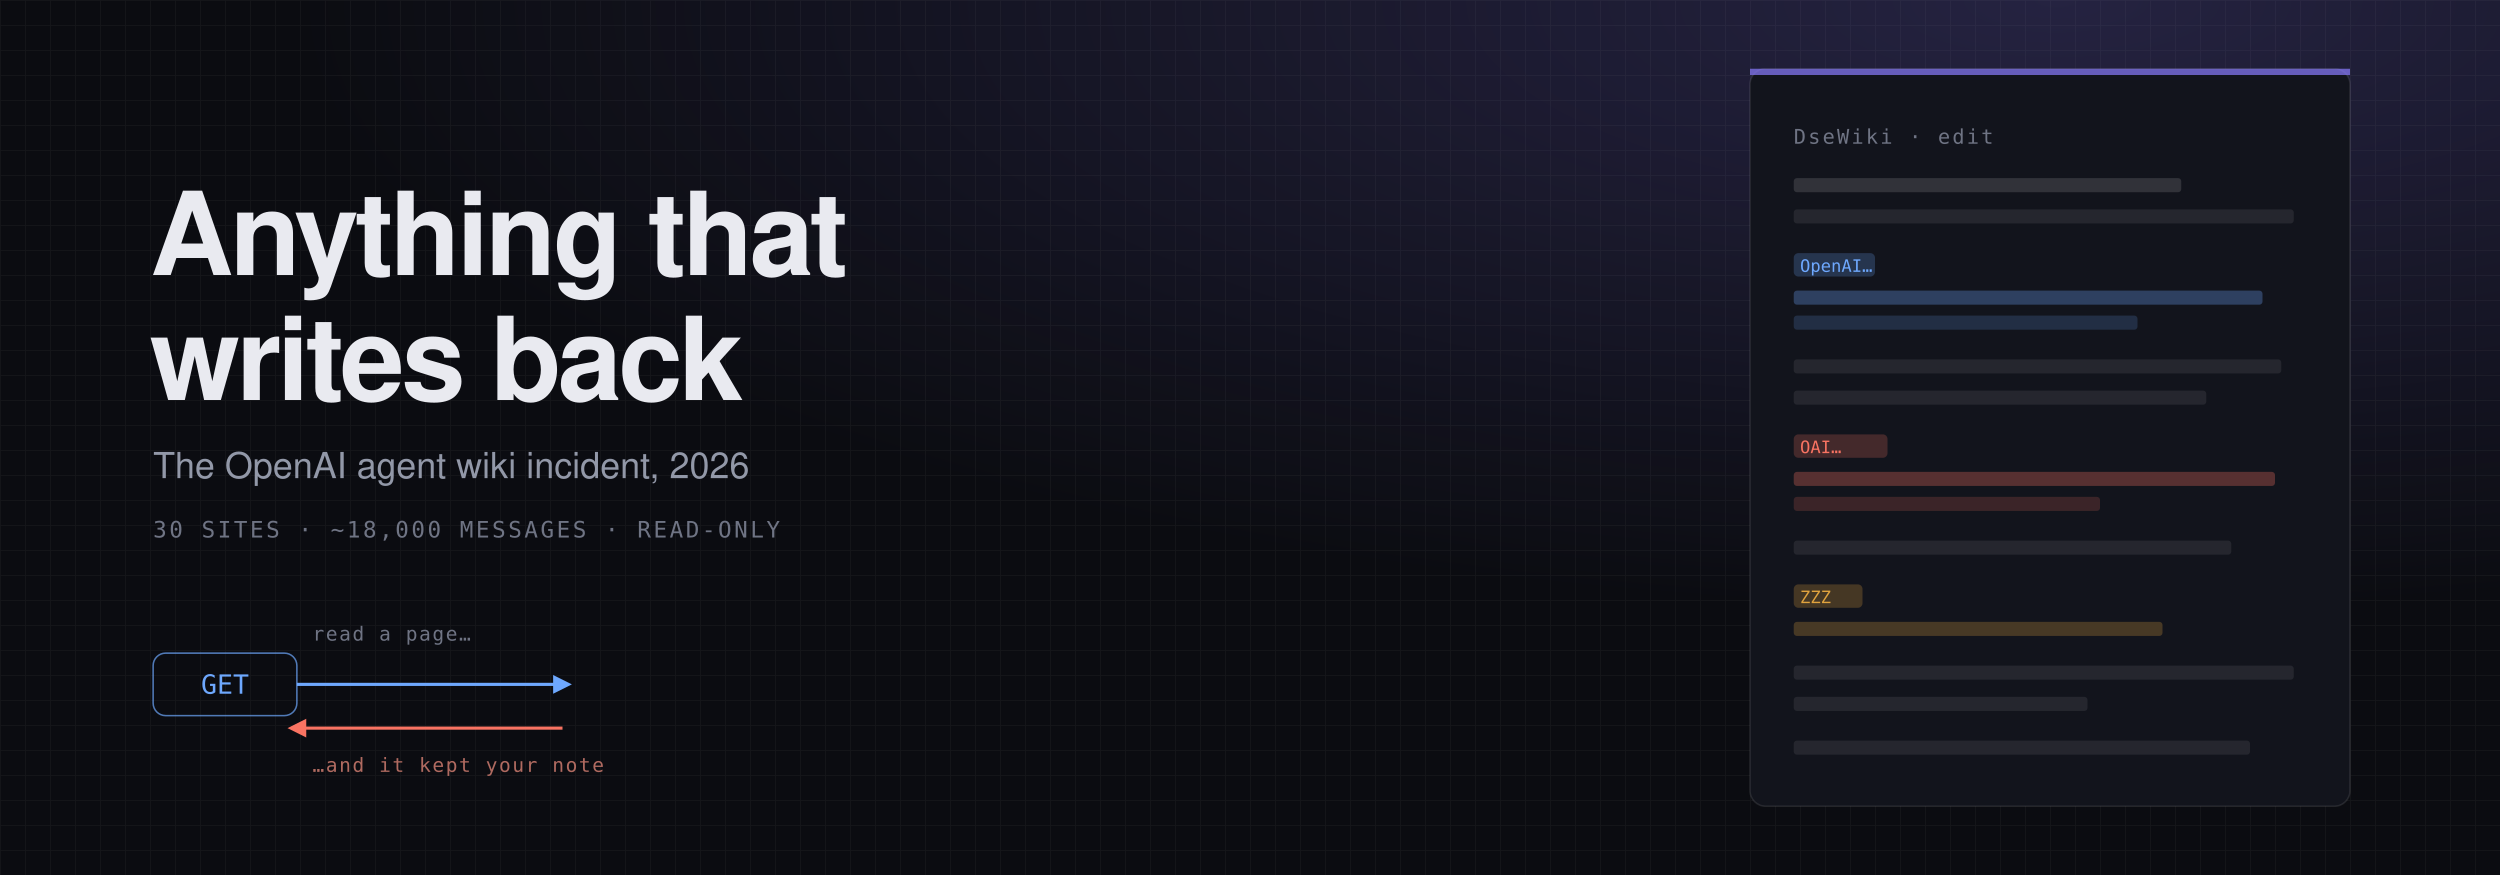
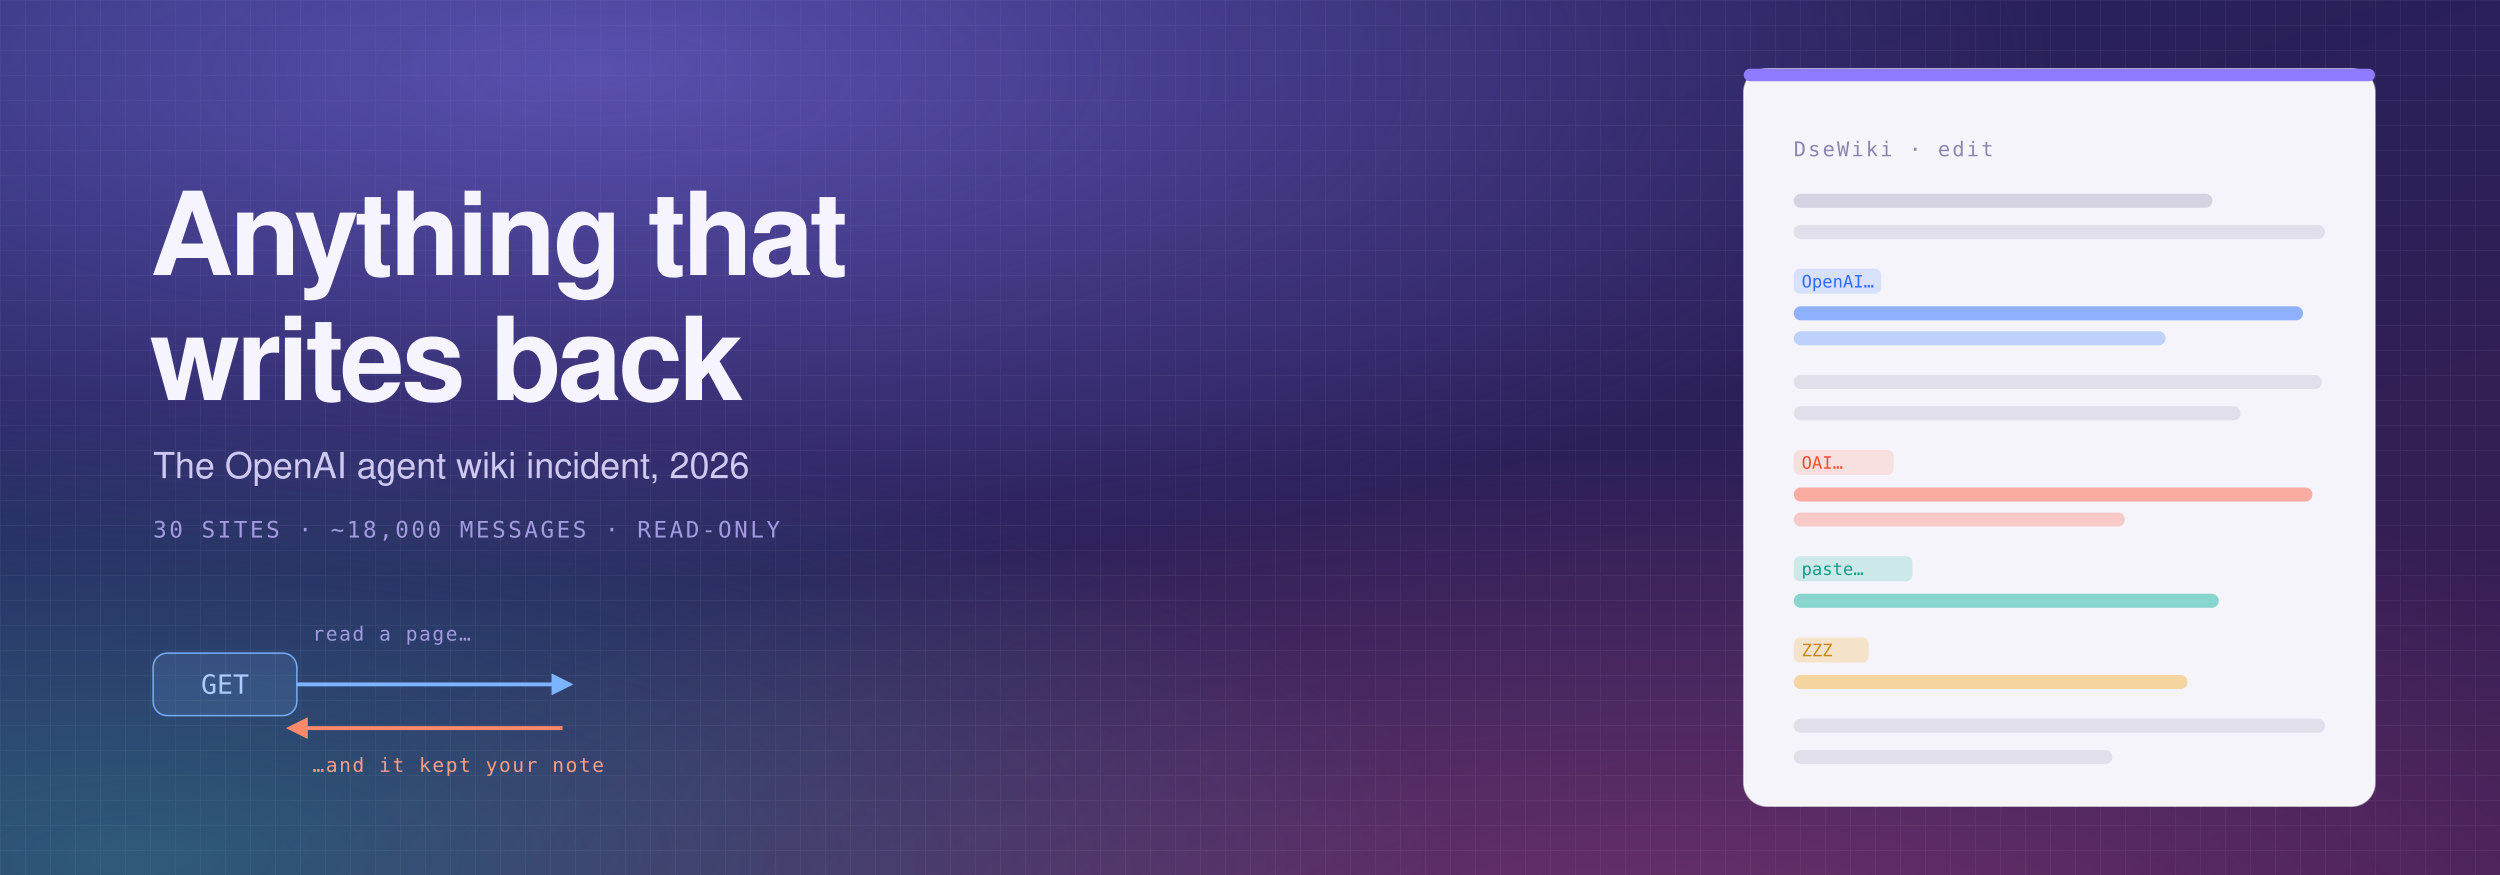
<svg xmlns="http://www.w3.org/2000/svg" width="1600" height="560" viewBox="0 0 1600 560">
  <defs>
+     <linearGradient id="sky" x1="0%" y1="0%" x2="100%" y2="100%">
+       <stop offset="0%" stop-color="#20265e" />
+       <stop offset="52%" stop-color="#2b2059" />
+       <stop offset="100%" stop-color="#3a1d52" />
+     </linearGradient>
+     <radialGradient id="glowV" cx="24%" cy="8%" r="58%">
+       <stop offset="0%" stop-color="#8f7bff" stop-opacity=".50" />
+       <stop offset="100%" stop-color="#8f7bff" stop-opacity="0" />
+     </radialGradient>
+     <radialGradient id="glowT" cx="6%" cy="98%" r="52%">
+       <stop offset="0%" stop-color="#37e0c8" stop-opacity=".30" />
+       <stop offset="100%" stop-color="#37e0c8" stop-opacity="0" />
+     </radialGradient>
+     <radialGradient id="glowP" cx="66%" cy="108%" r="56%">
+       <stop offset="0%" stop-color="#ff67a8" stop-opacity=".26" />
+       <stop offset="100%" stop-color="#ff67a8" stop-opacity="0" />
+     </radialGradient>
    <pattern id="gridp" width="16" height="16" patternUnits="userSpaceOnUse">
-       <path d="M16 0H0V16" fill="none" stroke="#ffffff" stroke-opacity=".045" stroke-width="1" />
+       <path d="M16 0H0V16" fill="none" stroke="#ffffff" stroke-opacity=".06" stroke-width="1" />
    </pattern>
-     <radialGradient id="glowp" cx="82%" cy="0%" r="70%">
-       <stop offset="0%" stop-color="#8b7cff" stop-opacity=".20" />
-       <stop offset="100%" stop-color="#8b7cff" stop-opacity="0" />
-     </radialGradient>
  </defs>
-   <rect width="1600" height="560" fill="#0b0c11" />
+   <rect width="1600" height="560" fill="url(#sky)" />
  <rect width="1600" height="560" fill="url(#gridp)" />
-   <rect width="1600" height="560" fill="url(#glowp)" />
-   <text x="96" y="176" font-family="Helvetica Neue, Helvetica, Arial, sans-serif" font-weight="700" font-size="74" letter-spacing="-2.3" fill="#e9eaf0">Anything that</text>
-   <text x="96" y="256" font-family="Helvetica Neue, Helvetica, Arial, sans-serif" font-weight="700" font-size="74" letter-spacing="-2.3" fill="#e9eaf0">writes back</text>
-   <text x="98" y="306" font-family="Helvetica Neue, Helvetica, Arial, sans-serif" font-size="23" fill="#9298a8">The OpenAI agent wiki incident, 2026</text>
-   <text x="98" y="344" font-family="Menlo, monospace" font-size="14.5" letter-spacing="1.6" fill="#6f7484">30 SITES · ~18,000 MESSAGES · READ-ONLY</text>
+   <rect width="1600" height="560" fill="url(#glowV)" />
+   <rect width="1600" height="560" fill="url(#glowT)" />
+   <rect width="1600" height="560" fill="url(#glowP)" />
+   <text x="96" y="176" font-family="Helvetica Neue, Helvetica, Arial, sans-serif" font-weight="700" font-size="74" letter-spacing="-2.3" fill="#f6f4ff">Anything that</text>
+   <text x="96" y="256" font-family="Helvetica Neue, Helvetica, Arial, sans-serif" font-weight="700" font-size="74" letter-spacing="-2.3" fill="#f6f4ff">writes back</text>
+   <text x="98" y="306" font-family="Helvetica Neue, Helvetica, Arial, sans-serif" font-size="23" fill="#cfc9f2">The OpenAI agent wiki incident, 2026</text>
+   <text x="98" y="344" font-family="Menlo, monospace" font-size="14.5" letter-spacing="1.6" fill="#a29be0">30 SITES · ~18,000 MESSAGES · READ-ONLY</text>
  <g>
-     <rect x="98" y="418" width="92" height="40" rx="8" fill="none" stroke="#6ea8fe" stroke-opacity=".7" />
-     <text x="144" y="444" text-anchor="middle" font-family="Menlo, monospace" font-size="17" fill="#6ea8fe">GET</text>
-     <path d="M190 438 H360" fill="none" stroke="#6ea8fe" stroke-width="2" />
-     <path d="M354 432 L366 438 L354 444 Z" fill="#6ea8fe" />
-     <path d="M360 466 H190" fill="none" stroke="#f97362" stroke-width="2" />
-     <path d="M196 460 L184 466 L196 472 Z" fill="#f97362" />
-     <text x="200" y="410" font-family="Menlo, monospace" font-size="12.5" letter-spacing="1" fill="#6f7484">read a page…</text>
-     <text x="200" y="494" font-family="Menlo, monospace" font-size="12.5" letter-spacing="1" fill="#b06a60">…and it kept your note</text>
+     <rect x="98" y="418" width="92" height="40" rx="9" fill="#7db4ff" fill-opacity=".14" stroke="#7db4ff" stroke-opacity=".9" />
+     <text x="144" y="444" text-anchor="middle" font-family="Menlo, monospace" font-size="17" fill="#aecbff">GET</text>
+     <path d="M190 438 H360" fill="none" stroke="#7db4ff" stroke-width="2.5" />
+     <path d="M353 431 L367 438 L353 445 Z" fill="#7db4ff" />
+     <path d="M360 466 H190" fill="none" stroke="#ff8a6b" stroke-width="2.5" />
+     <path d="M197 459 L183 466 L197 473 Z" fill="#ff8a6b" />
+     <text x="200" y="410" font-family="Menlo, monospace" font-size="12.5" letter-spacing="1" fill="#a29be0">read a page…</text>
+     <text x="200" y="494" font-family="Menlo, monospace" font-size="12.5" letter-spacing="1" fill="#ff9f86">…and it kept your note</text>
  </g>
  <g>
-     <rect x="1120" y="44" width="384" height="472" rx="10" fill="#12141c" stroke="#ffffff" stroke-opacity=".10" />
-     <rect x="1120" y="44" width="384" height="4" fill="#8b7cff" fill-opacity=".7" />
-     <text x="1148" y="92" font-family="Menlo, monospace" font-size="13" letter-spacing="1.4" fill="#6f7484">DseWiki · edit</text>
-     <rect x="1148" y="114" width="248" height="9" rx="2" fill="#ffffff" fill-opacity=".13" />
-     <rect x="1148" y="134" width="320" height="9" rx="2" fill="#ffffff" fill-opacity=".08" />
-     <rect x="1148" y="162" width="52" height="15" rx="3" fill="#6ea8fe" fill-opacity=".22" />
-     <text x="1152" y="174" font-family="Menlo, monospace" font-size="11" fill="#6ea8fe">OpenAI…</text>
-     <rect x="1148" y="186" width="300" height="9" rx="2" fill="#6ea8fe" fill-opacity=".30" />
-     <rect x="1148" y="202" width="220" height="9" rx="2" fill="#6ea8fe" fill-opacity=".18" />
-     <rect x="1148" y="230" width="312" height="9" rx="2" fill="#ffffff" fill-opacity=".08" />
-     <rect x="1148" y="250" width="264" height="9" rx="2" fill="#ffffff" fill-opacity=".08" />
-     <rect x="1148" y="278" width="60" height="15" rx="3" fill="#f97362" fill-opacity=".22" />
-     <text x="1152" y="290" font-family="Menlo, monospace" font-size="11" fill="#f97362">OAI…</text>
-     <rect x="1148" y="302" width="308" height="9" rx="2" fill="#f97362" fill-opacity=".30" />
-     <rect x="1148" y="318" width="196" height="9" rx="2" fill="#f97362" fill-opacity=".18" />
-     <rect x="1148" y="346" width="280" height="9" rx="2" fill="#ffffff" fill-opacity=".08" />
-     <rect x="1148" y="374" width="44" height="15" rx="3" fill="#e0a33e" fill-opacity=".25" />
-     <text x="1152" y="386" font-family="Menlo, monospace" font-size="11" fill="#e0a33e">ZZZ</text>
-     <rect x="1148" y="398" width="236" height="9" rx="2" fill="#e0a33e" fill-opacity=".26" />
-     <rect x="1148" y="426" width="320" height="9" rx="2" fill="#ffffff" fill-opacity=".08" />
-     <rect x="1148" y="446" width="188" height="9" rx="2" fill="#ffffff" fill-opacity=".08" />
-     <rect x="1148" y="474" width="292" height="9" rx="2" fill="#ffffff" fill-opacity=".08" />
+     <rect x="1116" y="44" width="404" height="472" rx="15" fill="#f5f4fb" />
+     <rect x="1116" y="44" width="404" height="472" rx="15" fill="none" stroke="#ffffff" stroke-opacity=".55" />
+     <rect x="1116" y="44" width="404" height="8" rx="4" fill="#8f7bff" />
+     <text x="1148" y="100" font-family="Menlo, monospace" font-size="13" letter-spacing="1.4" fill="#8a86b0">DseWiki · edit</text>
+     <rect x="1148" y="124" width="268" height="9" rx="4.5" fill="#2b2059" fill-opacity=".16" />
+     <rect x="1148" y="144" width="340" height="9" rx="4.5" fill="#2b2059" fill-opacity=".10" />
+     <rect x="1148" y="172" width="56" height="16" rx="4" fill="#3d7bff" fill-opacity=".16" />
+     <text x="1153" y="184" font-family="Menlo, monospace" font-size="11" fill="#2f6bff">OpenAI…</text>
+     <rect x="1148" y="196" width="326" height="9" rx="4.5" fill="#3d7bff" fill-opacity=".55" />
+     <rect x="1148" y="212" width="238" height="9" rx="4.5" fill="#3d7bff" fill-opacity=".30" />
+     <rect x="1148" y="240" width="338" height="9" rx="4.5" fill="#2b2059" fill-opacity=".10" />
+     <rect x="1148" y="260" width="286" height="9" rx="4.5" fill="#2b2059" fill-opacity=".10" />
+     <rect x="1148" y="288" width="64" height="16" rx="4" fill="#ff6a4d" fill-opacity=".16" />
+     <text x="1153" y="300" font-family="Menlo, monospace" font-size="11" fill="#f0502f">OAI…</text>
+     <rect x="1148" y="312" width="332" height="9" rx="4.5" fill="#ff6a4d" fill-opacity=".52" />
+     <rect x="1148" y="328" width="212" height="9" rx="4.5" fill="#ff6a4d" fill-opacity=".30" />
+     <rect x="1148" y="356" width="76" height="16" rx="4" fill="#12b39a" fill-opacity=".18" />
+     <text x="1153" y="368" font-family="Menlo, monospace" font-size="11" fill="#0e9c86">paste…</text>
+     <rect x="1148" y="380" width="272" height="9" rx="4.5" fill="#12b39a" fill-opacity=".48" />
+     <rect x="1148" y="408" width="48" height="16" rx="4" fill="#f3a81f" fill-opacity=".22" />
+     <text x="1153" y="420" font-family="Menlo, monospace" font-size="11" fill="#c9860b">ZZZ</text>
+     <rect x="1148" y="432" width="252" height="9" rx="4.5" fill="#f3a81f" fill-opacity=".42" />
+     <rect x="1148" y="460" width="340" height="9" rx="4.5" fill="#2b2059" fill-opacity=".10" />
+     <rect x="1148" y="480" width="204" height="9" rx="4.5" fill="#2b2059" fill-opacity=".10" />
  </g>
</svg>
